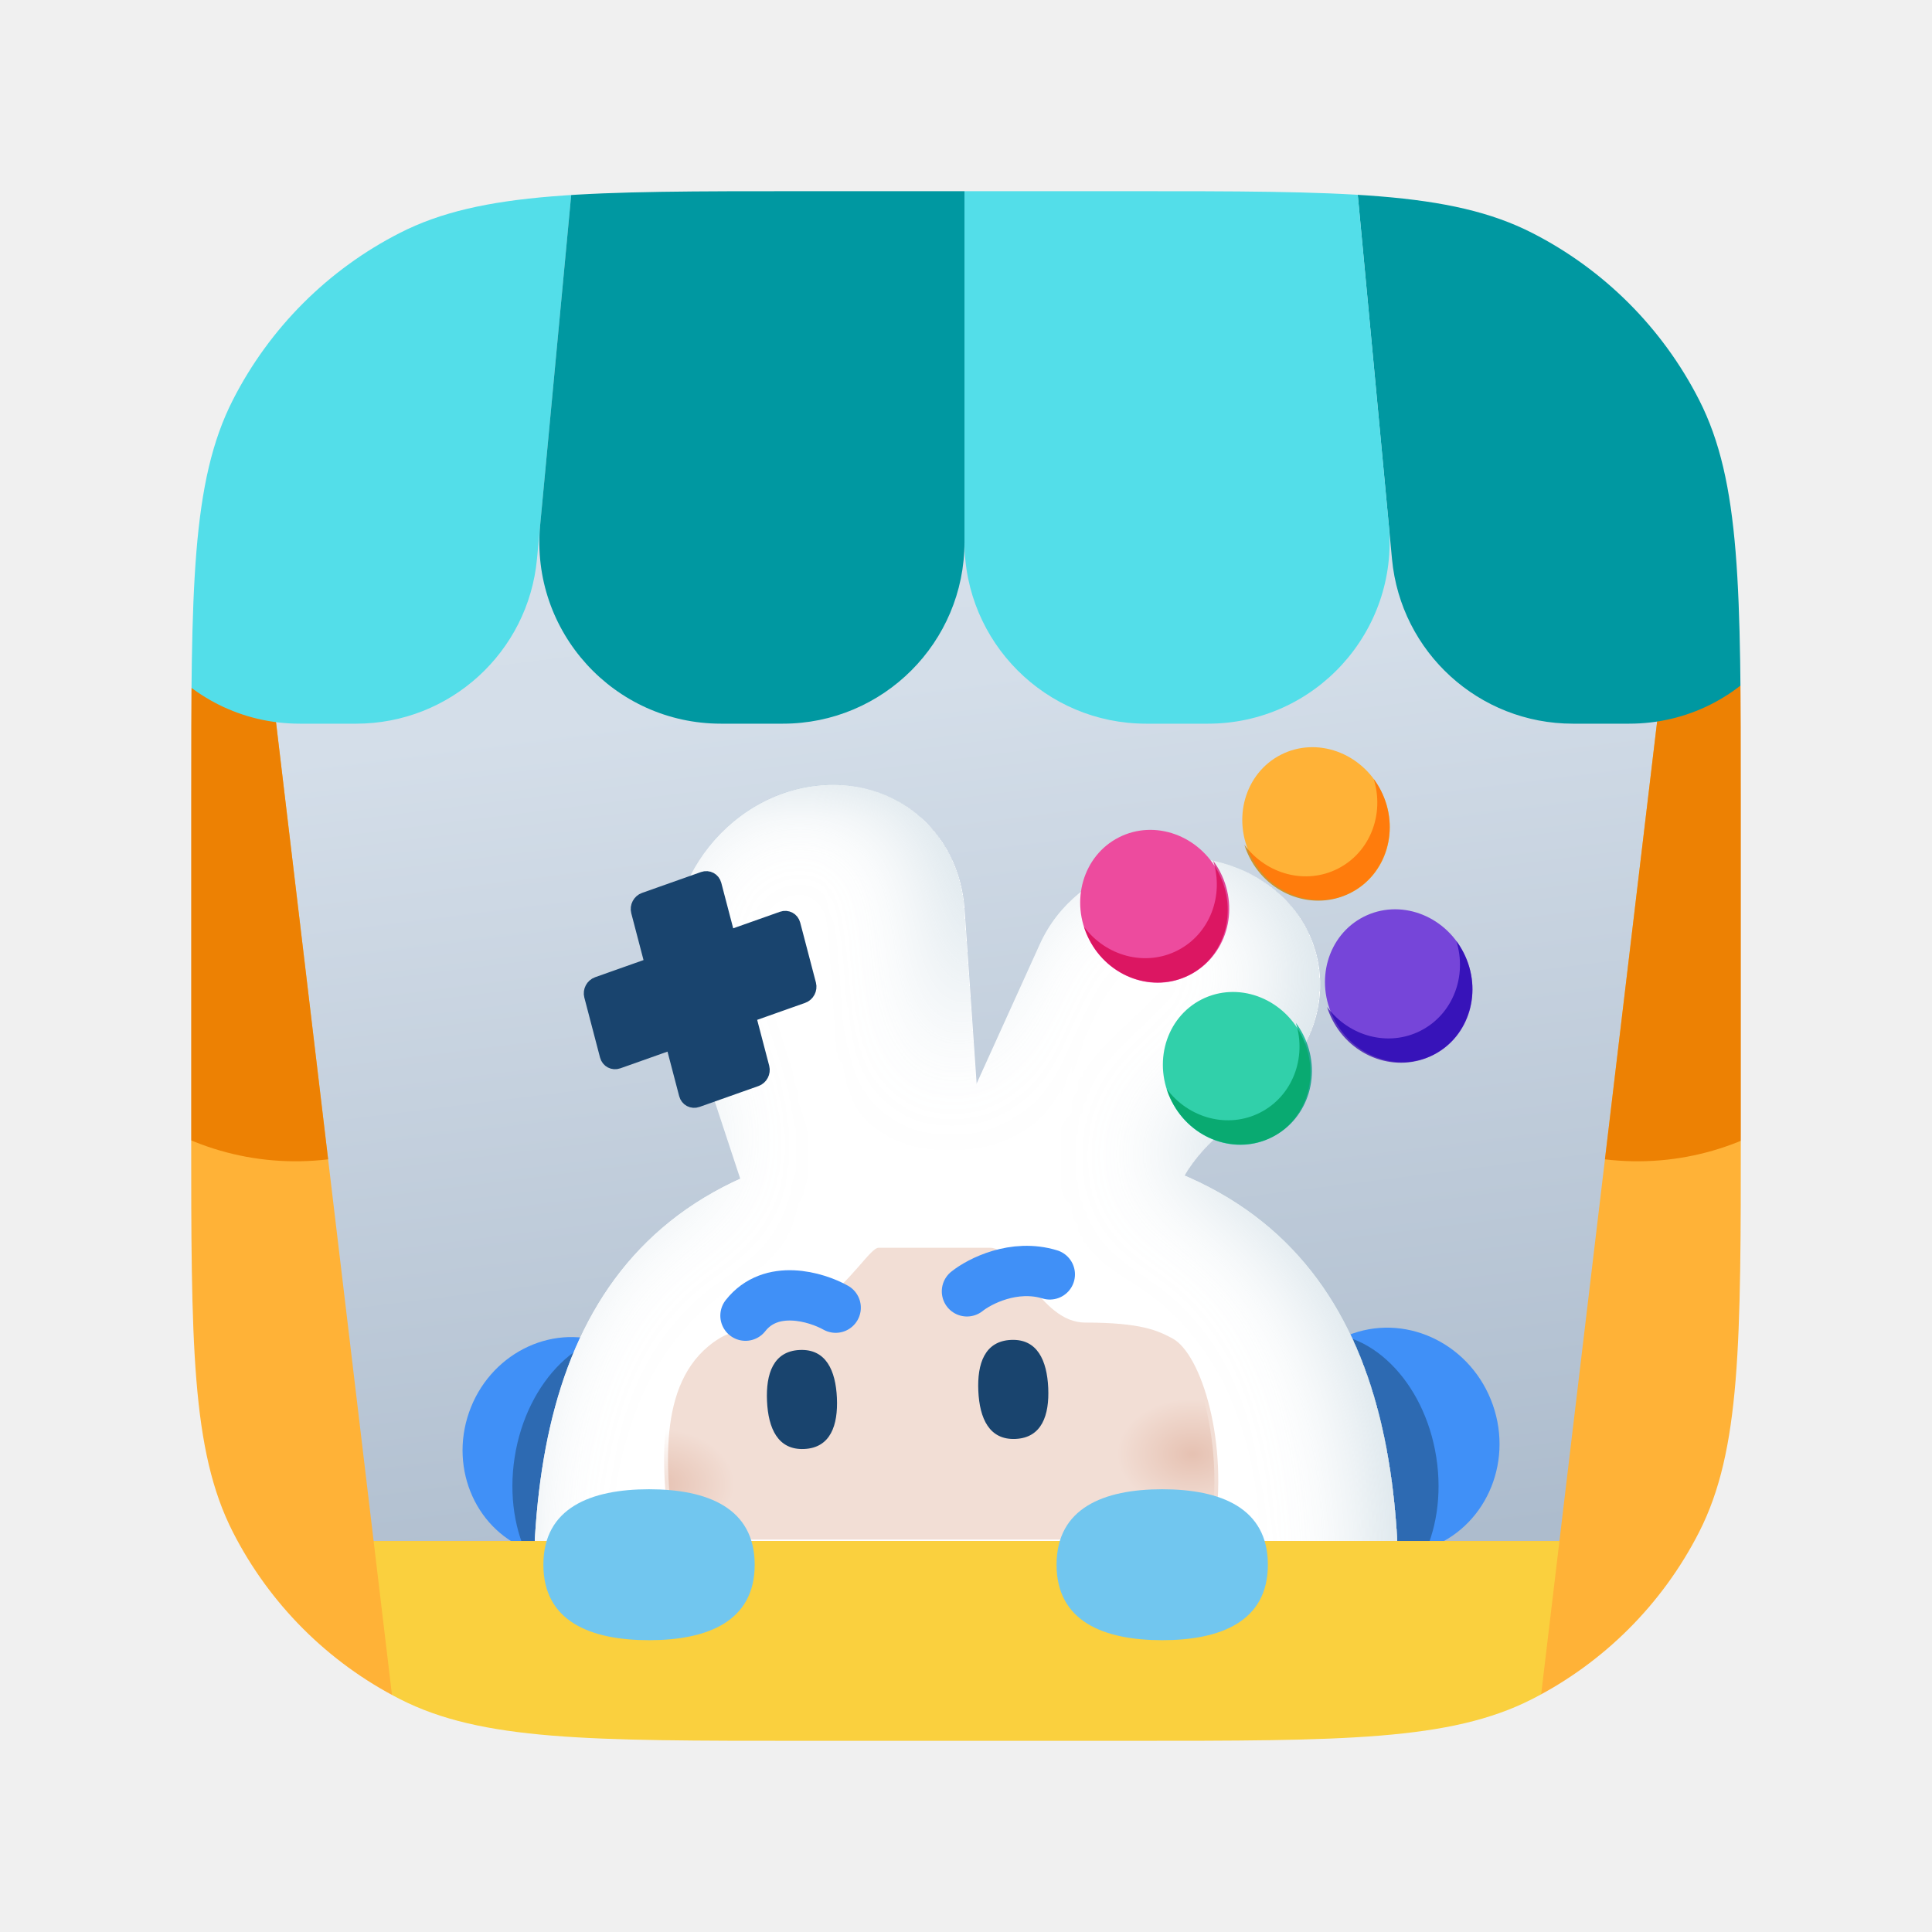
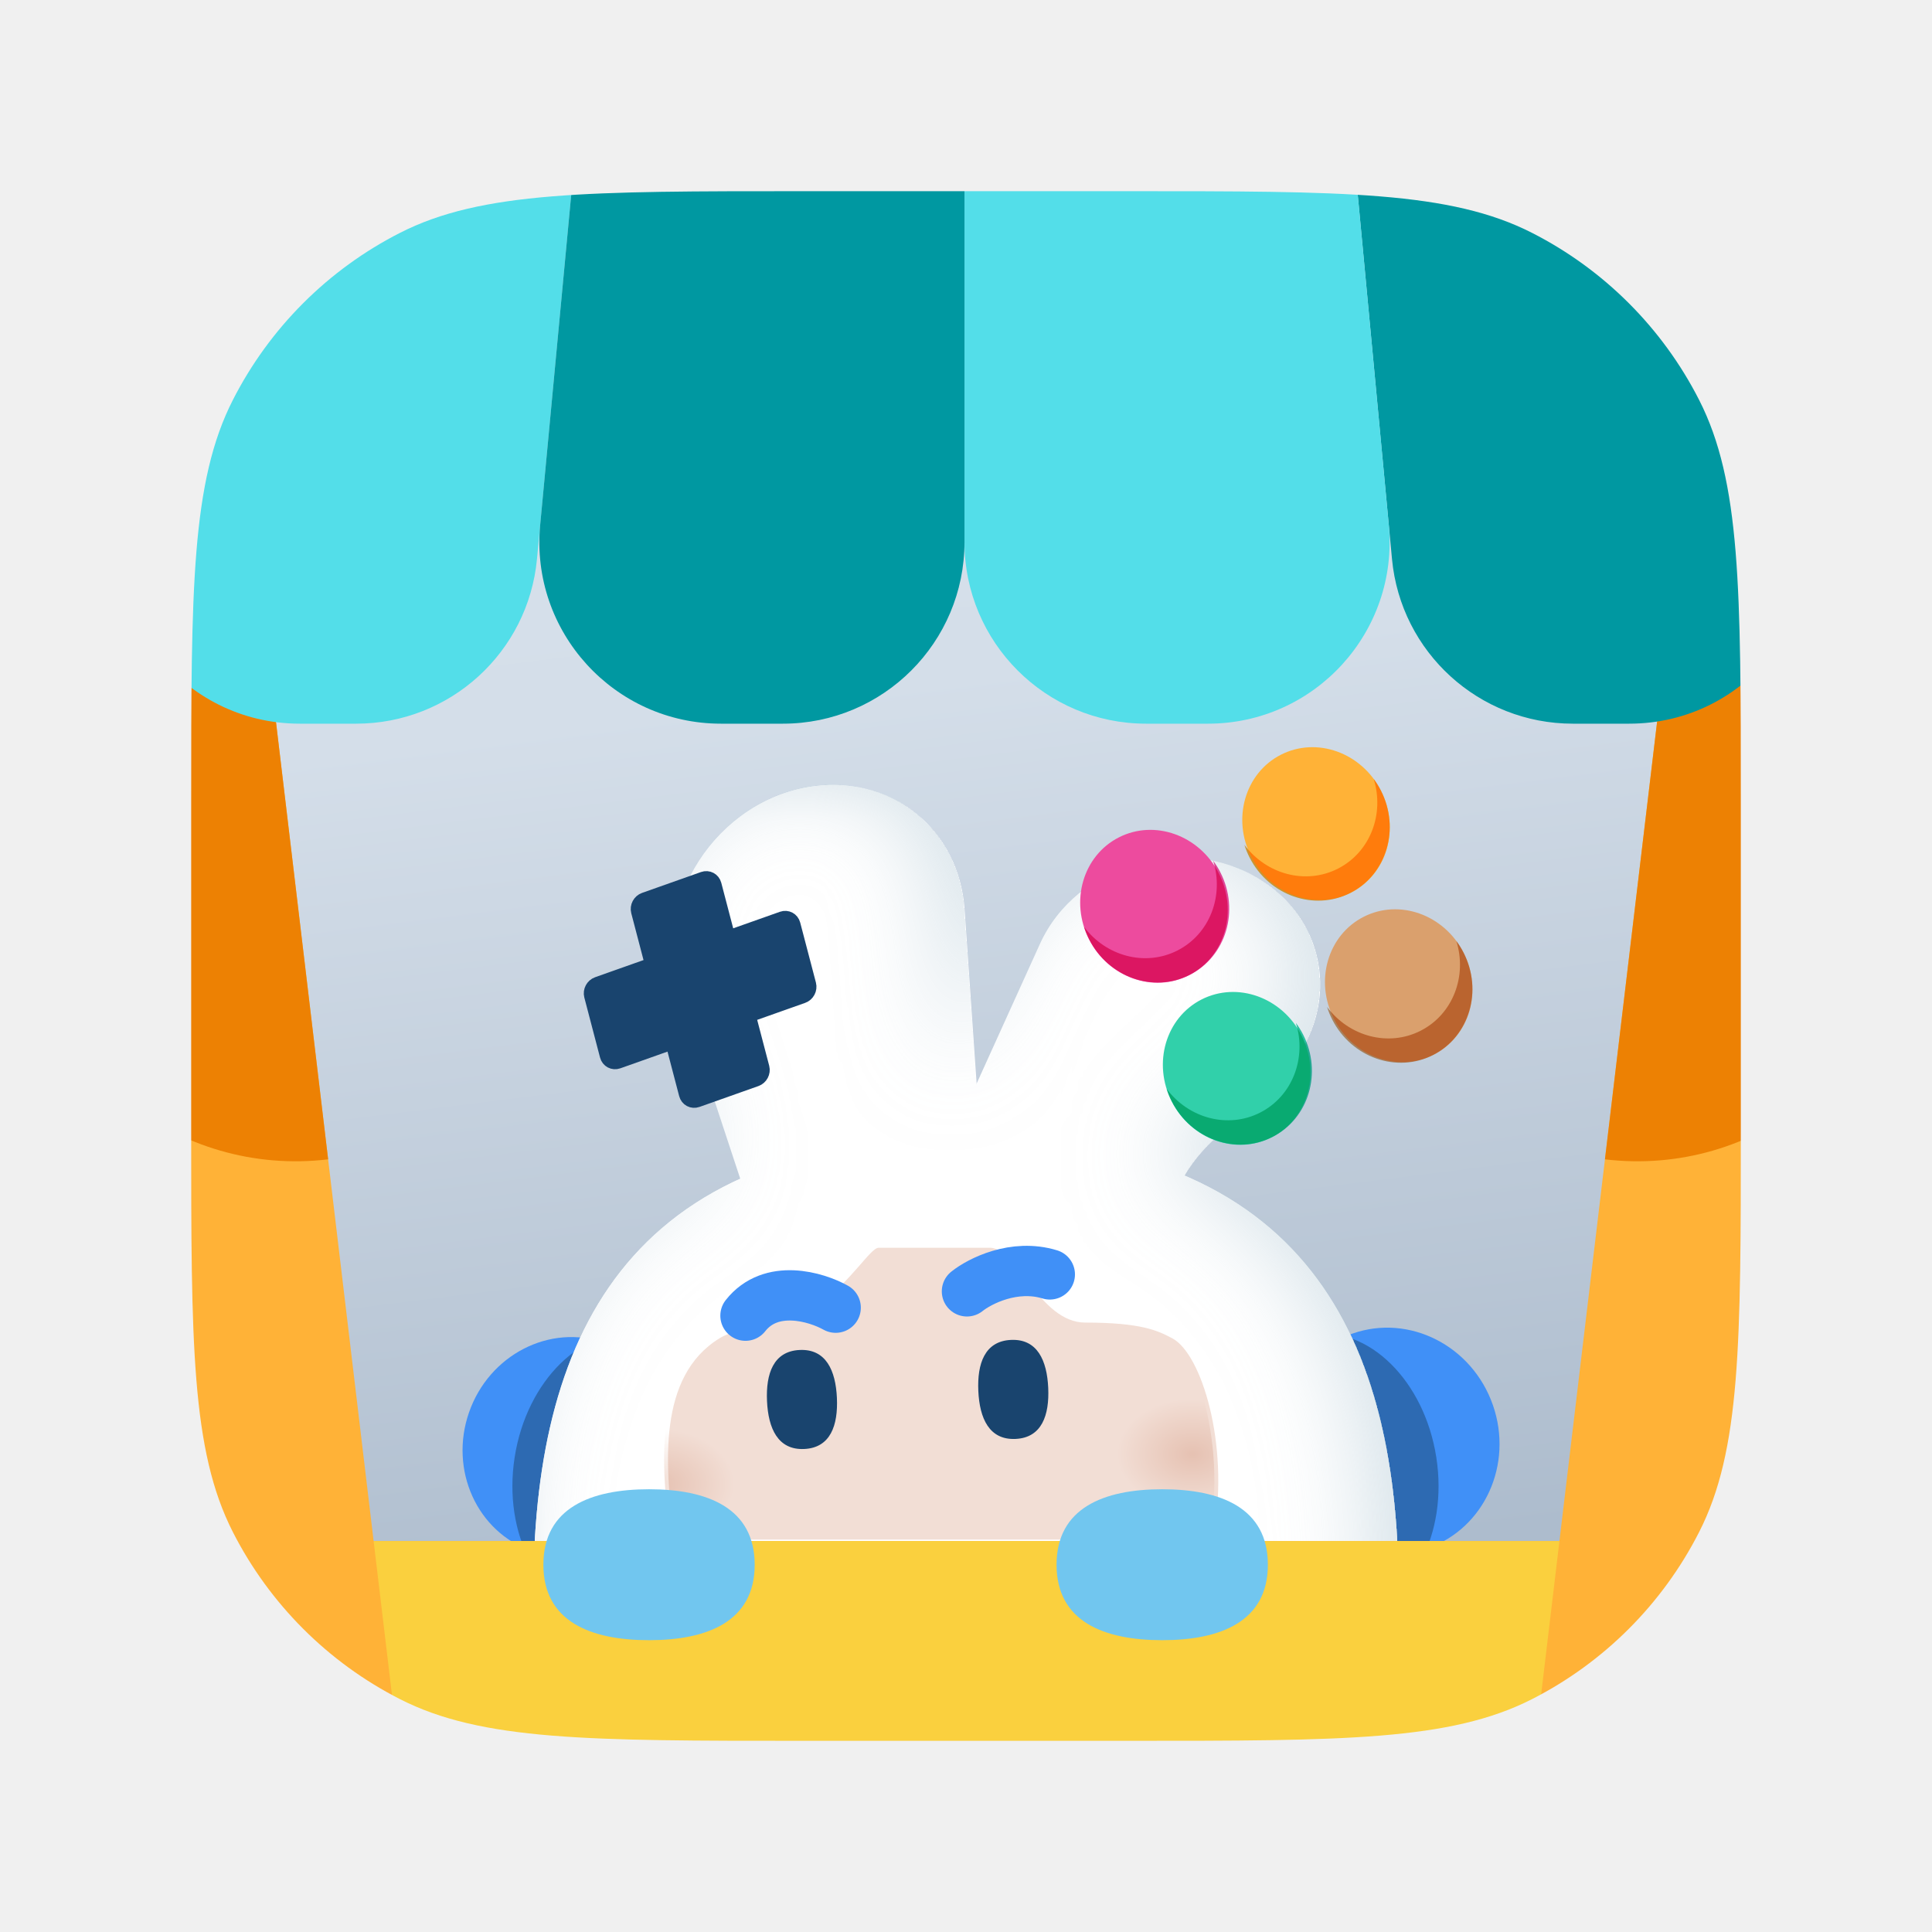
<svg xmlns="http://www.w3.org/2000/svg" width="192" height="192" fill="none" viewBox="0 0 192 192">
  <mask id="mask0_1684_1095" width="154" height="154" x="19" y="19" maskUnits="userSpaceOnUse" style="mask-type:alpha">
    <path fill="#EFF3F5" d="M19 79.8C19 58.518 19 47.877 23.142 39.748C26.785 32.598 32.598 26.785 39.748 23.142C47.877 19 58.518 19 79.8 19H112.2C133.482 19 144.123 19 152.252 23.142C159.402 26.785 165.215 32.598 168.858 39.748C173 47.877 173 58.518 173 79.8V112.2C173 133.482 173 144.123 168.858 152.252C165.215 159.402 159.402 165.215 152.252 168.858C144.123 173 133.482 173 112.2 173H79.8C58.518 173 47.877 173 39.748 168.858C32.598 165.215 26.785 159.402 23.142 152.252C19 144.123 19 133.482 19 112.2V79.8Z" />
  </mask>
  <g mask="url(#mask0_1684_1095)">
    <path fill="url(#paint0_linear_1684_1095)" d="M19 79.8C19 58.518 19 47.877 23.142 39.748C26.785 32.598 32.598 26.785 39.748 23.142C47.877 19 58.518 19 79.8 19H112.2C133.482 19 144.123 19 152.252 23.142C159.402 26.785 165.215 32.598 168.858 39.748C173 47.877 173 58.518 173 79.8V112.2C173 133.482 173 144.123 168.858 152.252C165.215 159.402 159.402 165.215 152.252 168.858C144.123 173 133.482 173 112.2 173H79.8C58.518 173 47.877 173 39.748 168.858C32.598 165.215 26.785 159.402 23.142 152.252C19 144.123 19 133.482 19 112.2V79.8Z" />
    <ellipse fill="#4090F7" rx="10.417" ry="10.966" transform="matrix(-0.944148 -0.329522 -0.329522 0.944148 56.449 143.786)" />
    <ellipse fill="#19446E" opacity=".5" rx="10.417" ry="13.982" transform="matrix(-0.98809 -0.153877 -0.153877 0.98809 61.4384 146.425)" />
    <ellipse cx="138.154" cy="143.196" fill="#4090F7" rx="10.812" ry="11.304" transform="rotate(-19.2397 138.154 143.196)" />
    <ellipse cx="132.445" cy="146.425" fill="#19446E" opacity=".5" rx="10.417" ry="13.982" transform="rotate(-8.8517 132.445 146.425)" />
    <path fill="#fff" d="M67.6 98.838C64.597 89.743 71.312 79.364 81.005 78.119C88.767 77.121 95.314 82.517 95.857 90.359L98.654 130.763C99.063 136.657 94.214 142.074 88.394 142.227C84.514 142.329 81.193 140.012 79.989 136.364L67.6 98.838Z" />
    <path fill="#fff" d="M103.423 93.803C107.036 85.83 117.742 82.713 125.279 87.442C132.457 91.945 133.237 101.403 126.92 107.34L120.468 113.404C118.994 114.79 117.816 116.411 117 118.178L111.602 129.86C108.952 135.593 101.253 137.837 95.788 134.469C92.182 132.246 90.593 128.14 91.817 124.207L96.582 108.902L103.423 93.803Z" />
    <path fill="#fff" d="M139 158.5C139 183.629 130.158 204 96 204C61.842 204 53 183.629 53 158.5C53 133.371 61.842 113 96 113C130.158 113 139 133.371 139 158.5Z" />
    <g filter="url(#filter0_i_1684_1095)">
      <path fill="#fff" d="M67.522 98.838C64.52 89.743 71.235 79.364 80.928 78.119C88.69 77.121 95.237 82.517 95.779 90.359L98.577 130.763C98.986 136.657 94.137 142.074 88.316 142.227C84.437 142.329 81.116 140.012 79.912 136.364L67.522 98.838Z" />
      <path fill="#fff" d="M103.346 93.803C106.958 85.83 117.665 82.713 125.201 87.442C132.38 91.945 133.16 101.403 126.843 107.34L120.391 113.404C118.917 114.79 117.739 116.411 116.923 118.178L111.524 129.86C108.875 135.593 101.176 137.837 95.711 134.469C92.105 132.246 90.515 128.14 91.74 124.207L96.504 108.902L103.346 93.803Z" />
      <path fill="#fff" d="M139 158.5C139 183.629 130.158 204 96 204C61.842 204 53 183.629 53 158.5C53 133.371 61.842 113 96 113C130.158 113 139 133.371 139 158.5Z" />
    </g>
    <path fill="#FFB237" d="M-4.762 160.337C-4.762 156.367 -1.543 153.148 2.427 153.148H189.272C193.242 153.148 196.461 156.367 196.461 160.337V200.401C196.461 204.371 193.242 207.59 189.272 207.59H2.427C-1.543 207.59 -4.762 204.371 -4.762 200.401V160.337Z" />
    <rect width="201.223" height="54.441" x="-4.762" y="153.148" fill="#FAD03E" rx="7.189" />
    <path fill="#FFB237" d="M-1.259 59.807L25.621 56.602L39.258 170.991L12.379 174.196L-1.259 59.807Z" />
    <path fill="#ED8103" d="M-1.259 59.807L25.621 56.602L32.609 115.214C17.763 116.984 4.294 106.384 2.524 91.539L-1.259 59.807Z" />
    <path fill="#FFB237" d="M193.365 59.807L166.485 56.602L152.848 170.991L179.728 174.196L193.365 59.807Z" />
    <path fill="#ED8103" d="M193.365 59.807L166.485 56.602L159.498 115.214C174.343 116.984 187.812 106.384 189.582 91.539L193.365 59.807Z" />
    <path fill="#0098A1" d="M164.826 -12H131.983L138.336 55.561C139.208 64.832 146.992 71.918 156.304 71.918H161.902C173.553 71.918 182.151 61.042 179.462 49.706L164.826 -12Z" />
    <path fill="#53DEE9" d="M26.873 -12H59.716L53.363 55.561C52.491 64.832 44.708 71.918 35.395 71.918H29.797C18.146 71.918 9.548 61.042 12.237 49.706L26.873 -12Z" />
    <path fill="#53DEE9" d="M131.983 -12H95.849V53.871C95.849 63.838 103.929 71.918 113.896 71.918H120.051C130.685 71.918 139.014 62.769 138.019 52.181L131.983 -12Z" />
    <path fill="#0098A1" d="M59.716 -12H95.85V53.871C95.85 63.838 87.77 71.918 77.803 71.918H71.648C61.014 71.918 52.685 62.769 53.681 52.181L59.716 -12Z" />
    <path fill="#F2DED5" d="M71.5 133C65.291 136.821 66.165 145.71 66.898 152.116C66.956 152.621 67.384 153 67.892 153H119.683C120.158 153 120.57 152.665 120.65 152.196C122.142 143.515 119.414 134.539 116.5 133C115.092 132.256 113.469 131.436 107.837 131.436C103.332 131.436 101 124 98.383 124H87.32C86.5 124 84.644 127.305 81.286 129.701C78.229 131.882 73.77 131.603 71.5 133Z" />
    <path fill="#19446E" d="M79.923 143.999C77.307 144.119 76.349 141.955 76.225 139.238C76.101 136.52 76.858 134.278 79.473 134.159C82.089 134.039 83.047 136.203 83.171 138.92C83.295 141.638 82.538 143.88 79.923 143.999Z" />
    <path fill="#19446E" d="M100.923 142.999C98.307 143.119 97.349 140.955 97.225 138.238C97.101 135.52 97.858 133.278 100.473 133.159C103.089 133.039 104.047 135.203 104.171 137.92C104.295 140.638 103.538 142.88 100.923 142.999Z" />
    <g style="mix-blend-mode:multiply">
      <mask id="mask1_1684_1095" width="68" height="14" x="58" y="139" maskUnits="userSpaceOnUse" style="mask-type:alpha">
        <ellipse cx="118.5" cy="144.5" fill="url(#paint1_radial_1684_1095)" rx="7.5" ry="5.5" />
        <ellipse cx="65.5" cy="147.5" fill="url(#paint2_radial_1684_1095)" rx="7.5" ry="5.5" />
      </mask>
      <g mask="url(#mask1_1684_1095)">
        <path fill="#F2DED5" d="M71.115 133C64.906 136.821 65.779 145.71 66.513 152.116C66.571 152.621 66.998 153 67.507 153H119.297C119.773 153 120.184 152.665 120.265 152.196C121.756 143.515 119.028 134.539 116.115 133C114.706 132.256 113.084 131.436 107.452 131.436C102.946 131.436 100.615 124 97.998 124H86.935C86.115 124 84.259 127.305 80.901 129.701C77.843 131.882 73.385 131.603 71.115 133Z" />
      </g>
    </g>
    <path stroke="#4090F7" stroke-linecap="round" stroke-linejoin="round" stroke-width="5" d="M83.049 129.955C81.119 128.876 76.622 127.525 74.085 130.749" />
    <path stroke="#4090F7" stroke-linecap="round" stroke-linejoin="round" stroke-width="5" d="M96.095 128.332C97.362 127.32 100.783 125.567 104.329 126.648" />
    <path fill="#71C6EF" d="M75 155.5C75 161.148 70.299 163 64.5 163C58.701 163 54 161.148 54 155.5C54 149.852 58.701 148 64.5 148C70.299 148 75 149.852 75 155.5Z" />
    <path fill="#71C6EF" d="M126 155.5C126 161.148 121.299 163 115.5 163C109.701 163 105 161.148 105 155.5C105 149.852 109.701 148 115.5 148C121.299 148 126 149.852 126 155.5Z" />
    <ellipse cx="114.678" cy="90.068" fill="#ED4B9E" rx="7.234" ry="7.686" transform="rotate(-27.0243 114.678 90.068)" />
    <ellipse cx="122.895" cy="106.177" fill="#31D0AA" rx="7.234" ry="7.686" transform="rotate(-27.0243 122.895 106.177)" />
    <ellipse cx="130.787" cy="81.851" fill="#FFB237" rx="7.234" ry="7.686" transform="rotate(-27.0243 130.787 81.8512)" />
-     <ellipse cx="139.004" cy="97.961" fill="#7645D9" rx="7.234" ry="7.686" transform="rotate(-27.0243 139.004 97.9607)" />
+     <ellipse cx="139.004" cy="97.961" fill="#DAA06D" rx="7.234" ry="7.686" transform="rotate(-27.0243 139.004 97.9607)" />
    <g style="mix-blend-mode:multiply">
      <path fill="#ED4B9E" fill-rule="evenodd" d="M120.565 85.543C121.656 89.025 120.229 92.82 117.018 94.457C113.808 96.094 109.898 95.022 107.719 92.095C107.853 92.521 108.024 92.942 108.234 93.355C110.163 97.136 114.647 98.711 118.251 96.873C121.854 95.035 123.211 90.48 121.283 86.699C121.073 86.287 120.832 85.901 120.565 85.543Z" clip-rule="evenodd" />
    </g>
    <g style="mix-blend-mode:multiply">
      <path fill="#31D0AA" fill-rule="evenodd" d="M128.782 101.652C129.873 105.134 128.445 108.929 125.235 110.566C122.024 112.204 118.115 111.132 115.936 108.204C116.069 108.63 116.241 109.052 116.451 109.464C118.38 113.245 122.864 114.821 126.467 112.983C130.071 111.145 131.428 106.59 129.5 102.809C129.289 102.396 129.049 102.01 128.782 101.652Z" clip-rule="evenodd" />
    </g>
    <g style="mix-blend-mode:multiply">
      <path fill="#FFB237" fill-rule="evenodd" d="M136.514 77.408C137.605 80.89 136.177 84.685 132.966 86.322C129.756 87.96 125.846 86.888 123.668 83.96C123.801 84.386 123.972 84.808 124.183 85.22C126.111 89.001 130.596 90.577 134.199 88.739C137.802 86.901 139.16 82.346 137.231 78.564C137.021 78.152 136.78 77.766 136.514 77.408Z" clip-rule="evenodd" />
    </g>
    <g style="mix-blend-mode:multiply">
-       <path fill="#7645D9" fill-rule="evenodd" d="M144.73 93.517C145.821 97 144.394 100.794 141.183 102.432C137.973 104.069 134.063 102.997 131.884 100.07C132.018 100.496 132.189 100.917 132.399 101.33C134.328 105.111 138.813 106.686 142.416 104.848C146.019 103.01 147.377 98.455 145.448 94.674C145.238 94.262 144.997 93.876 144.73 93.517Z" clip-rule="evenodd" />
+       <path fill="#DAA06D" fill-rule="evenodd" d="M144.73 93.517C145.821 97 144.394 100.794 141.183 102.432C137.973 104.069 134.063 102.997 131.884 100.07C132.018 100.496 132.189 100.917 132.399 101.33C134.328 105.111 138.813 106.686 142.416 104.848C146.019 103.01 147.377 98.455 145.448 94.674C145.238 94.262 144.997 93.876 144.73 93.517Z" clip-rule="evenodd" />
    </g>
  </g>
  <path fill="#19446E" stroke="#19446E" stroke-linejoin="round" stroke-width="1.616" d="M68.278 108.731C68.391 109.163 68.824 109.392 69.245 109.243L75.104 107.169C75.524 107.02 75.774 106.549 75.661 106.117L74.278 100.839L79.747 98.902C80.168 98.753 80.417 98.282 80.304 97.85L78.741 91.886C78.628 91.454 78.195 91.225 77.775 91.374L72.306 93.311L70.898 87.937C70.785 87.505 70.352 87.276 69.931 87.425L64.073 89.499C63.652 89.648 63.402 90.119 63.516 90.551L64.923 95.925L59.408 97.878C58.987 98.027 58.738 98.498 58.851 98.929L60.413 104.894C60.526 105.326 60.959 105.555 61.38 105.406L66.895 103.453L68.278 108.731Z" />
  <defs>
    <filter id="filter0_i_1684_1095" width="89" height="127" x="50" y="77" color-interpolation-filters="sRGB" filterUnits="userSpaceOnUse">
      <feFlood flood-opacity="0" result="BackgroundImageFix" />
      <feBlend in="SourceGraphic" in2="BackgroundImageFix" mode="normal" result="shape" />
      <feColorMatrix in="SourceAlpha" result="hardAlpha" type="matrix" values="0 0 0 0 0 0 0 0 0 0 0 0 0 0 0 0 0 0 127 0" />
      <feOffset dx="-3" dy="-1" />
      <feGaussianBlur stdDeviation="4.5" />
      <feComposite in2="hardAlpha" k2="-1" k3="1" operator="arithmetic" />
      <feColorMatrix type="matrix" values="0 0 0 0 0.726 0 0 0 0 0.806 0 0 0 0 0.85 0 0 0 0.55 0" />
      <feBlend in2="shape" mode="normal" result="effect1_innerShadow_1684_1095" />
    </filter>
    <linearGradient id="paint0_linear_1684_1095" x1="38" x2="71" y1="-101.5" y2="162" gradientUnits="userSpaceOnUse">
      <stop stop-color="#E1EBF5" />
      <stop offset=".657" stop-color="#D4DEE9" />
      <stop offset="1" stop-color="#ADBCCD" />
    </linearGradient>
    <radialGradient id="paint1_radial_1684_1095" cx="0" cy="0" r="1" gradientTransform="translate(118.5 144.5) rotate(90) scale(5.5 7.5)" gradientUnits="userSpaceOnUse">
      <stop stop-color="#DDAFA2" />
      <stop offset="1" stop-color="#DDAFA2" stop-opacity="0" />
    </radialGradient>
    <radialGradient id="paint2_radial_1684_1095" cx="0" cy="0" r="1" gradientTransform="translate(65.5 147.5) rotate(90) scale(5.5 7.5)" gradientUnits="userSpaceOnUse">
      <stop stop-color="#DDAFA2" />
      <stop offset="1" stop-color="#DDAFA2" stop-opacity="0" />
    </radialGradient>
  </defs>
</svg>
